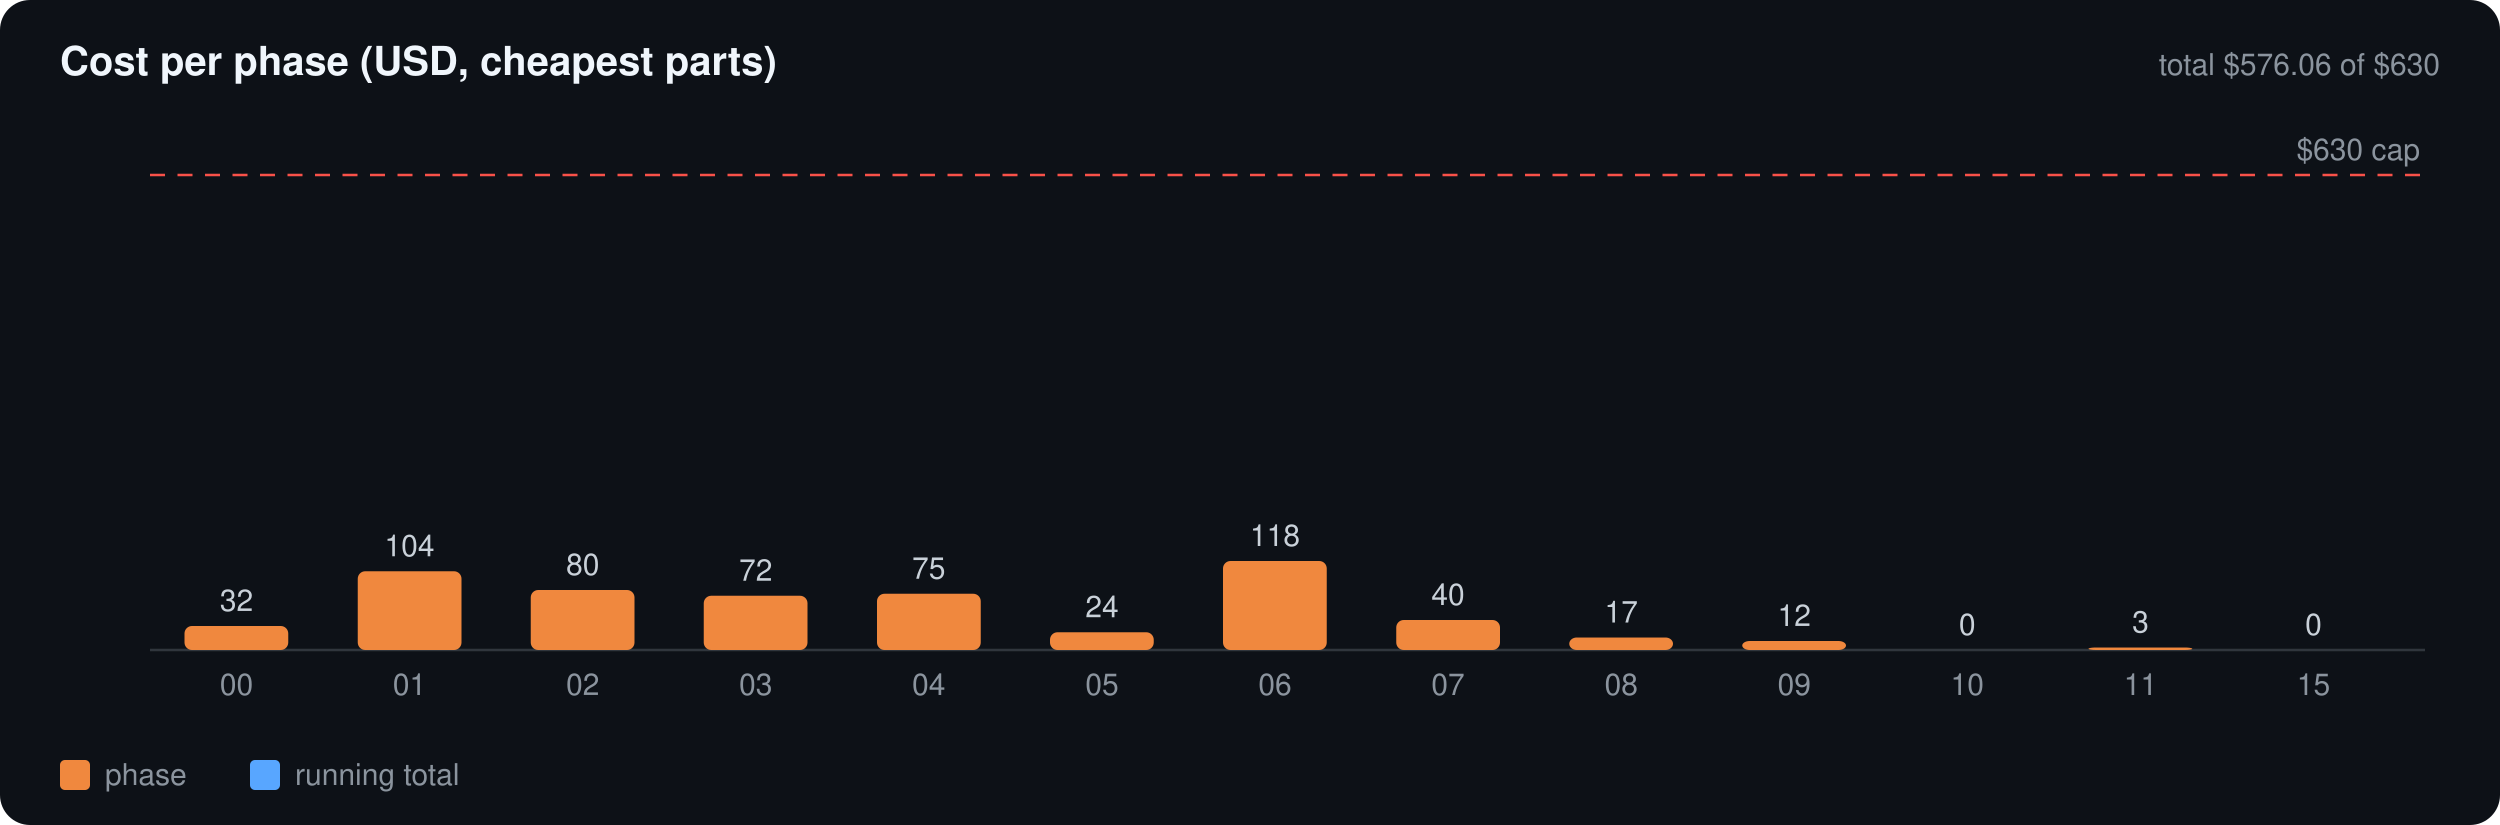
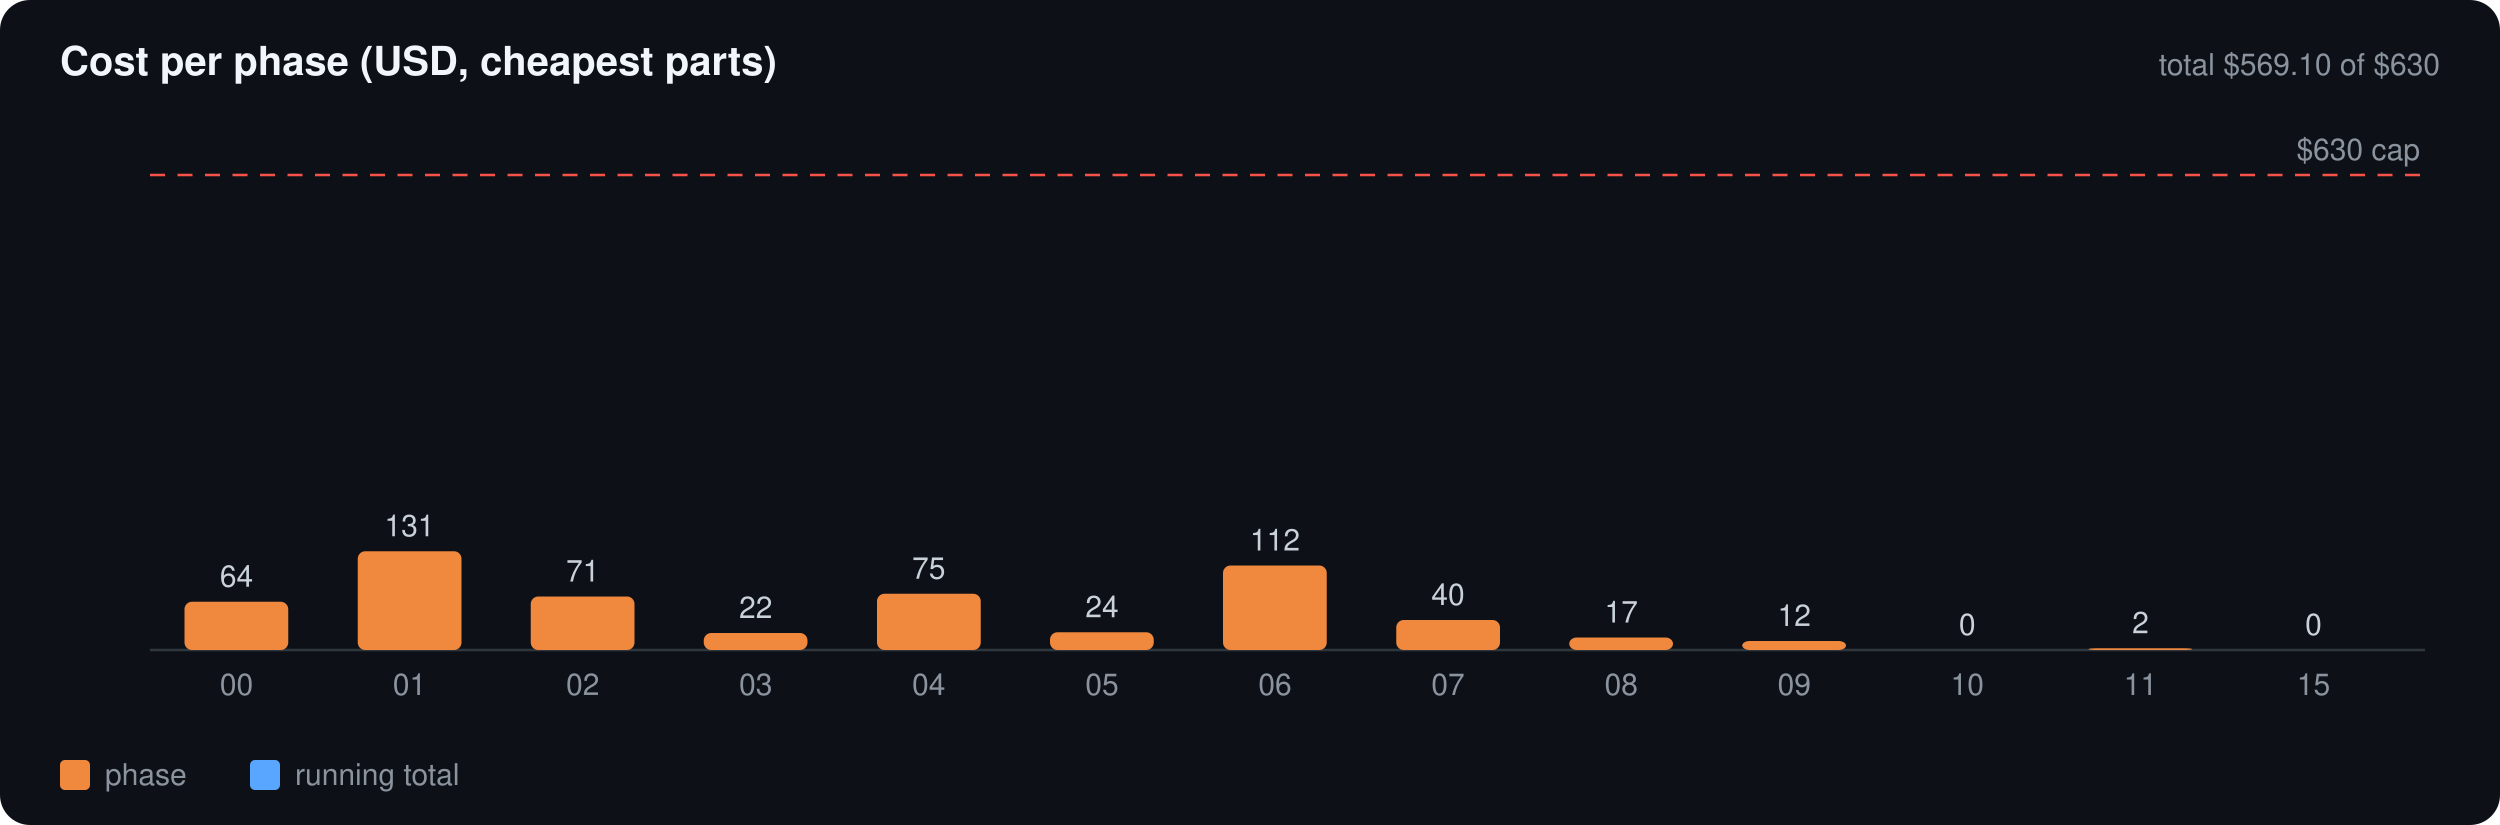
<svg xmlns="http://www.w3.org/2000/svg" viewBox="0 0 1000 330" font-family="Segoe UI,Helvetica,Arial,sans-serif">
  <style>.v{fill:#c9d1d9;font-size:12px;text-anchor:middle} .l{fill:#8b949e;font-size:12px;text-anchor:middle}
.t{fill:#f0f6fc;font-size:16px;font-weight:600} .s{fill:#8b949e;font-size:12px}</style>
  <rect width="1000" height="330" rx="12" fill="#0d1117" />
  <text class="t" x="24" y="30">Cost per phase (USD, cheapest parts)</text>
-   <text class="s" x="976" y="30" text-anchor="end">total $576.06 of $630</text>
+   <text class="s" x="976" y="30" text-anchor="end">total $569.10 of $630</text>
  <line x1="60" y1="70" x2="970" y2="70" stroke="#f85149" stroke-dasharray="6 5" />
  <text class="s" x="968" y="64" text-anchor="end">$630 cap</text>
  <line x1="60" y1="260" x2="970" y2="260" stroke="#30363d" />
-   <rect x="73.8" y="250.4" width="41.5" height="9.6" rx="3" fill="#f0883e">
-     <animate attributeName="height" from="0" to="9.6" dur="1s" fill="freeze" />
-     <animate attributeName="y" from="260" to="250.4" dur="1s" fill="freeze" />
+   <rect x="73.8" y="240.7" width="41.5" height="19.3" rx="3" fill="#f0883e">
+     <animate attributeName="height" from="0" to="19.3" dur="1s" fill="freeze" />
+     <animate attributeName="y" from="260" to="240.7" dur="1s" fill="freeze" />
  </rect>
-   <text x="94.6" y="244.4" class="v">32</text>
+   <text x="94.6" y="234.7" class="v">64</text>
  <text x="94.6" y="278" class="l">00</text>
-   <rect x="143.1" y="228.5" width="41.5" height="31.5" rx="3" fill="#f0883e">
-     <animate attributeName="height" from="0" to="31.5" dur="1s" fill="freeze" />
-     <animate attributeName="y" from="260" to="228.5" dur="1s" fill="freeze" />
+   <rect x="143.1" y="220.5" width="41.5" height="39.5" rx="3" fill="#f0883e">
+     <animate attributeName="height" from="0" to="39.5" dur="1s" fill="freeze" />
+     <animate attributeName="y" from="260" to="220.5" dur="1s" fill="freeze" />
  </rect>
-   <text x="163.8" y="222.5" class="v">104</text>
+   <text x="163.8" y="214.5" class="v">131</text>
  <text x="163.8" y="278" class="l">01</text>
-   <rect x="212.3" y="236.0" width="41.5" height="24.0" rx="3" fill="#f0883e">
-     <animate attributeName="height" from="0" to="24.0" dur="1s" fill="freeze" />
-     <animate attributeName="y" from="260" to="236.0" dur="1s" fill="freeze" />
+   <rect x="212.3" y="238.6" width="41.5" height="21.4" rx="3" fill="#f0883e">
+     <animate attributeName="height" from="0" to="21.4" dur="1s" fill="freeze" />
+     <animate attributeName="y" from="260" to="238.6" dur="1s" fill="freeze" />
  </rect>
-   <text x="233.1" y="230.0" class="v">80</text>
+   <text x="233.1" y="232.6" class="v">71</text>
  <text x="233.1" y="278" class="l">02</text>
-   <rect x="281.5" y="238.3" width="41.5" height="21.7" rx="3" fill="#f0883e">
-     <animate attributeName="height" from="0" to="21.7" dur="1s" fill="freeze" />
-     <animate attributeName="y" from="260" to="238.3" dur="1s" fill="freeze" />
+   <rect x="281.5" y="253.2" width="41.5" height="6.8" rx="3" fill="#f0883e">
+     <animate attributeName="height" from="0" to="6.8" dur="1s" fill="freeze" />
+     <animate attributeName="y" from="260" to="253.2" dur="1s" fill="freeze" />
  </rect>
-   <text x="302.3" y="232.3" class="v">72</text>
+   <text x="302.3" y="247.2" class="v">22</text>
  <text x="302.3" y="278" class="l">03</text>
  <rect x="350.8" y="237.5" width="41.5" height="22.5" rx="3" fill="#f0883e">
    <animate attributeName="height" from="0" to="22.5" dur="1s" fill="freeze" />
    <animate attributeName="y" from="260" to="237.5" dur="1s" fill="freeze" />
  </rect>
  <text x="371.5" y="231.5" class="v">75</text>
  <text x="371.5" y="278" class="l">04</text>
  <rect x="420.0" y="252.9" width="41.5" height="7.1" rx="3" fill="#f0883e">
    <animate attributeName="height" from="0" to="7.1" dur="1s" fill="freeze" />
    <animate attributeName="y" from="260" to="252.9" dur="1s" fill="freeze" />
  </rect>
  <text x="440.8" y="246.9" class="v">24</text>
  <text x="440.8" y="278" class="l">05</text>
-   <rect x="489.2" y="224.4" width="41.5" height="35.6" rx="3" fill="#f0883e">
-     <animate attributeName="height" from="0" to="35.6" dur="1s" fill="freeze" />
-     <animate attributeName="y" from="260" to="224.4" dur="1s" fill="freeze" />
+   <rect x="489.2" y="226.2" width="41.5" height="33.8" rx="3" fill="#f0883e">
+     <animate attributeName="height" from="0" to="33.8" dur="1s" fill="freeze" />
+     <animate attributeName="y" from="260" to="226.2" dur="1s" fill="freeze" />
  </rect>
-   <text x="510.0" y="218.4" class="v">118</text>
+   <text x="510.0" y="220.2" class="v">112</text>
  <text x="510.0" y="278" class="l">06</text>
  <rect x="558.5" y="248.0" width="41.5" height="12.0" rx="3" fill="#f0883e">
    <animate attributeName="height" from="0" to="12.0" dur="1s" fill="freeze" />
    <animate attributeName="y" from="260" to="248.0" dur="1s" fill="freeze" />
  </rect>
  <text x="579.2" y="242.0" class="v">40</text>
  <text x="579.2" y="278" class="l">07</text>
  <rect x="627.7" y="255.0" width="41.5" height="5.0" rx="3" fill="#f0883e">
    <animate attributeName="height" from="0" to="5.0" dur="1s" fill="freeze" />
    <animate attributeName="y" from="260" to="255.0" dur="1s" fill="freeze" />
  </rect>
  <text x="648.5" y="249.0" class="v">17</text>
  <text x="648.5" y="278" class="l">08</text>
  <rect x="696.9" y="256.4" width="41.5" height="3.6" rx="3" fill="#f0883e">
    <animate attributeName="height" from="0" to="3.6" dur="1s" fill="freeze" />
    <animate attributeName="y" from="260" to="256.4" dur="1s" fill="freeze" />
  </rect>
  <text x="717.7" y="250.4" class="v">12</text>
  <text x="717.7" y="278" class="l">09</text>
  <rect x="766.2" y="260.0" width="41.5" height="0.0" rx="3" fill="#f0883e">
    <animate attributeName="height" from="0" to="0.0" dur="1s" fill="freeze" />
    <animate attributeName="y" from="260" to="260.0" dur="1s" fill="freeze" />
  </rect>
  <text x="786.9" y="254.0" class="v">0</text>
  <text x="786.9" y="278" class="l">10</text>
-   <rect x="835.4" y="259.0" width="41.5" height="1.0" rx="3" fill="#f0883e">
-     <animate attributeName="height" from="0" to="1.0" dur="1s" fill="freeze" />
-     <animate attributeName="y" from="260" to="259.0" dur="1s" fill="freeze" />
+   <rect x="835.4" y="259.3" width="41.5" height="0.7" rx="3" fill="#f0883e">
+     <animate attributeName="height" from="0" to="0.7" dur="1s" fill="freeze" />
+     <animate attributeName="y" from="260" to="259.3" dur="1s" fill="freeze" />
  </rect>
-   <text x="856.2" y="253.0" class="v">3</text>
+   <text x="856.2" y="253.3" class="v">2</text>
  <text x="856.2" y="278" class="l">11</text>
  <rect x="904.6" y="260.0" width="41.5" height="0.0" rx="3" fill="#f0883e">
    <animate attributeName="height" from="0" to="0.0" dur="1s" fill="freeze" />
    <animate attributeName="y" from="260" to="260.0" dur="1s" fill="freeze" />
  </rect>
  <text x="925.4" y="254.0" class="v">0</text>
  <text x="925.4" y="278" class="l">15</text>
-   <polyline points="94.6,250.4 163.8,218.9 233.1,194.9 302.3,173.1 371.5,150.7 440.8,143.6 510.0,107.9 579.2,95.9 648.5,90.9 717.7,87.3 786.9,87.3 856.2,86.3 925.4,86.3" fill="none" stroke="#58a6ff" stroke-width="2.5" stroke-dasharray="1200" stroke-dashoffset="1200">
+   <polyline points="94.6,240.7 163.8,201.2 233.1,179.8 302.3,173.0 371.5,150.6 440.8,143.5 510.0,109.7 579.2,97.7 648.5,92.7 717.7,89.1 786.9,89.1 856.2,88.4 925.4,88.4" fill="none" stroke="#58a6ff" stroke-width="2.5" stroke-dasharray="1200" stroke-dashoffset="1200">
    <animate attributeName="stroke-dashoffset" from="1200" to="0" dur="2s" fill="freeze" />
  </polyline>
  <rect x="24" y="304" width="12" height="12" rx="2" fill="#f0883e" />
  <text class="s" x="42" y="314">phase</text>
  <rect x="100" y="304" width="12" height="12" rx="2" fill="#58a6ff" />
  <text class="s" x="118" y="314">running total</text>
</svg>
